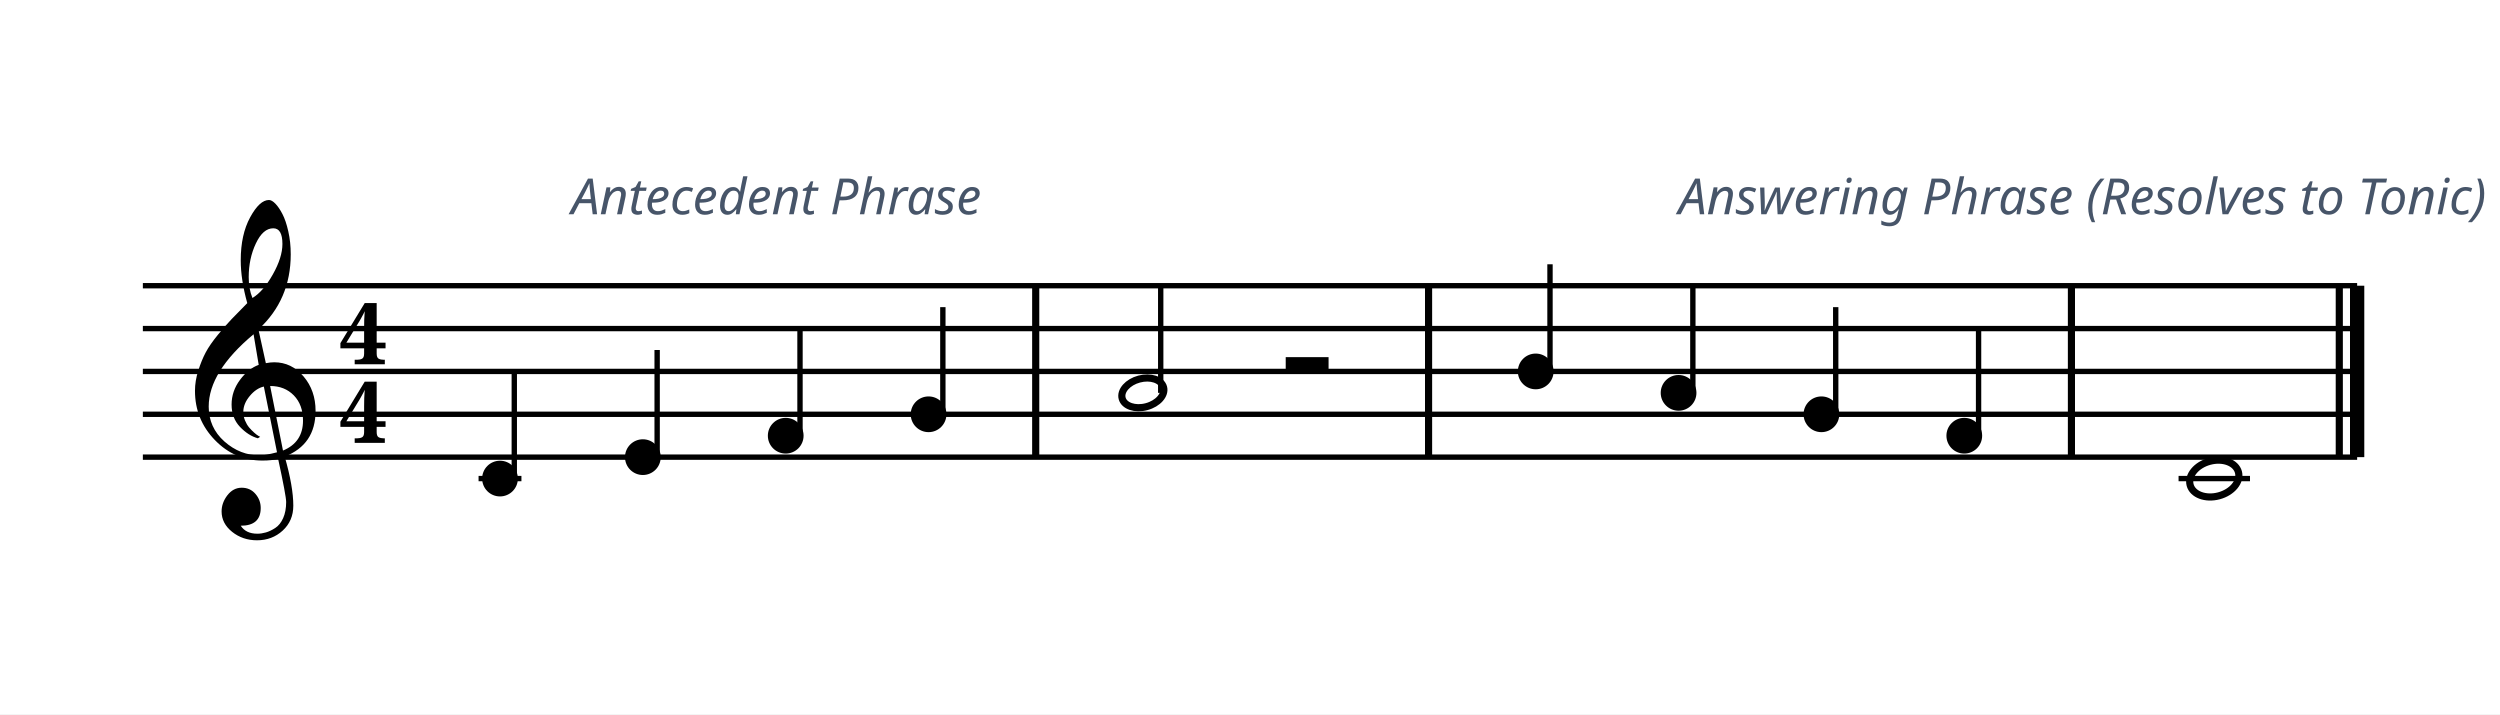
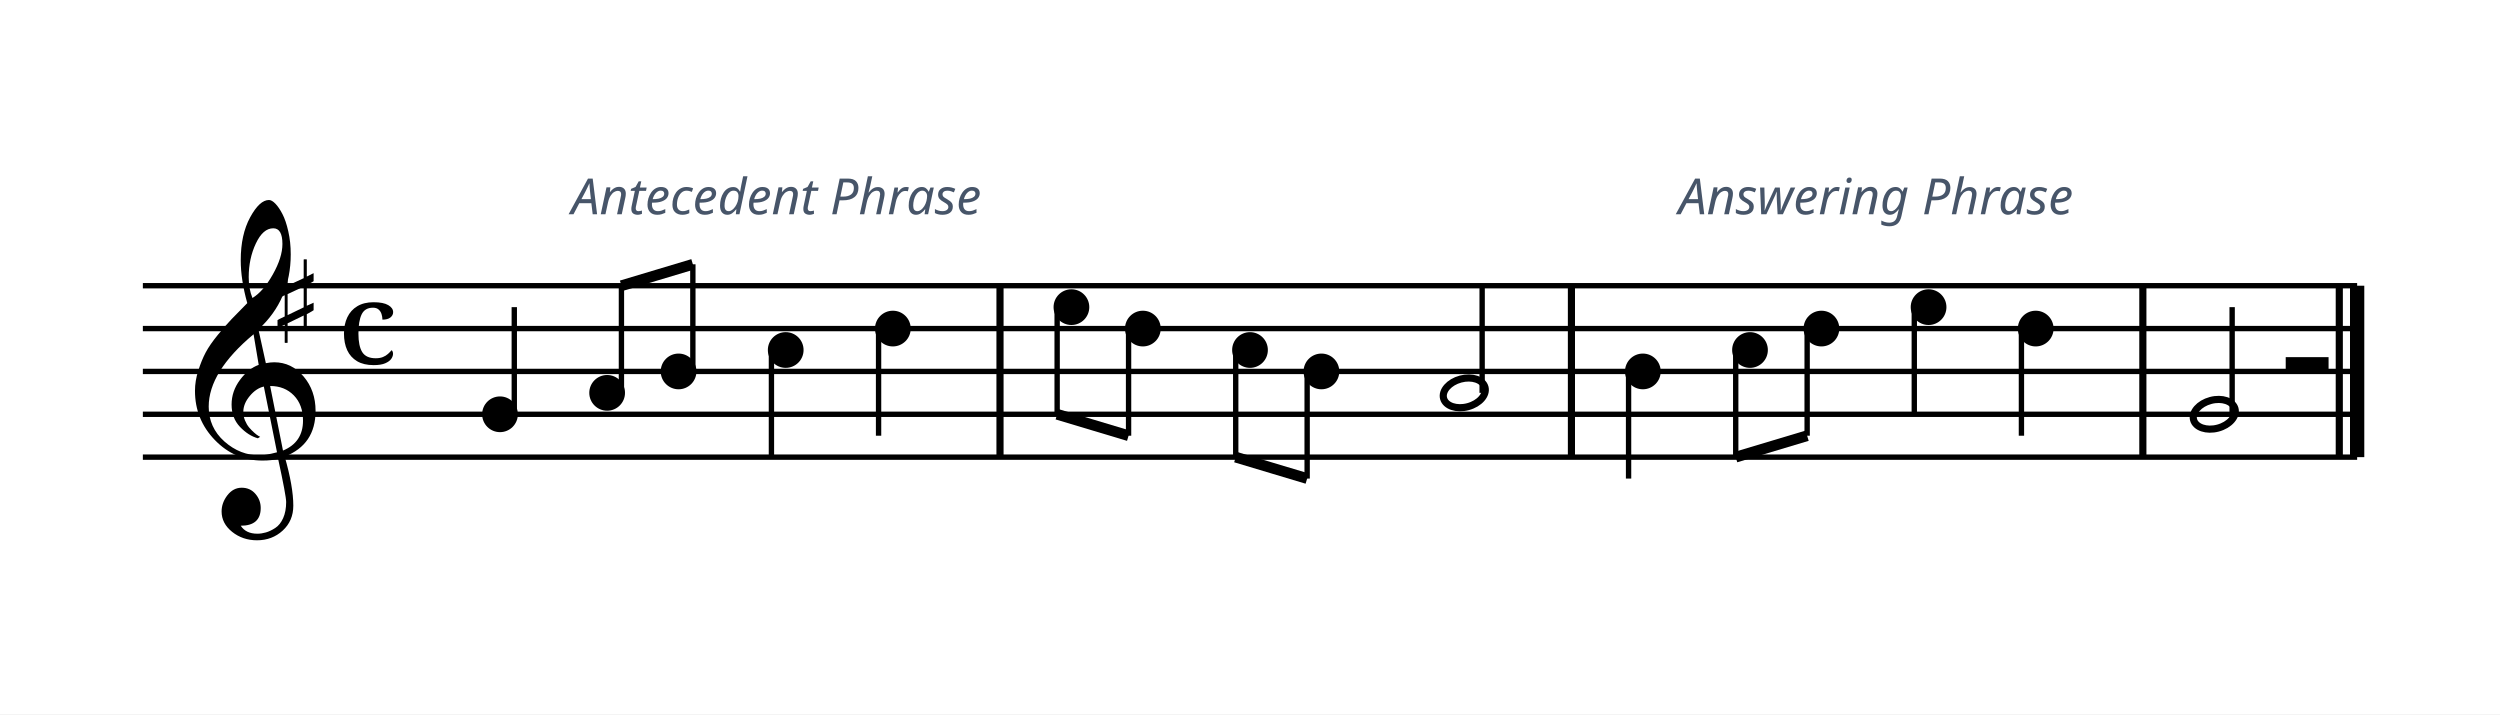
<svg xmlns="http://www.w3.org/2000/svg" viewBox="0 0 700 200" width="100%" height="100%">
  <rect width="100%" height="100%" fill="white" />
  <style>
    .staff { stroke: black; stroke-width: 1.5; }
    .note { fill: black; }
    .stem { stroke: black; stroke-width: 1.5; }
    .barline { stroke: black; stroke-width: 2; }
    .text { font-family: sans-serif; font-size: 14px; fill: #475569; font-style: italic; }
    .clef { font-family: serif; font-size: 80px; }
    .time { font-family: serif; font-size: 24px; font-weight: bold; }
+     .sharp { font-family: serif; font-size: 32px; font-weight: bold; }
  </style>
  <g transform="translate(40, 80)">
    <line x1="0" y1="0" x2="620" y2="0" class="staff" />
    <line x1="0" y1="12" x2="620" y2="12" class="staff" />
    <line x1="0" y1="24" x2="620" y2="24" class="staff" />
    <line x1="0" y1="36" x2="620" y2="36" class="staff" />
    <line x1="0" y1="48" x2="620" y2="48" class="staff" />
    <text x="5" y="48" class="clef" fill="black">𝄞</text>
-     <text x="55" y="22" class="time" fill="black">4</text>
-     <text x="55" y="44" class="time" fill="black">4</text>
-     <circle cx="100" cy="54" r="5" class="note" />
-     <line x1="104" y1="54" x2="104" y2="24" class="stem" />
-     <line x1="94" y1="54" x2="106" y2="54" class="staff" />
-     <circle cx="140" cy="48" r="5" class="note" />
-     <line x1="144" y1="48" x2="144" y2="18" class="stem" />
-     <circle cx="180" cy="42" r="5" class="note" />
-     <line x1="184" y1="42" x2="184" y2="12" class="stem" />
-     <circle cx="220" cy="36" r="5" class="note" />
-     <line x1="224" y1="36" x2="224" y2="6" class="stem" />
-     <line x1="250" y1="0" x2="250" y2="48" class="barline" />
-     <ellipse cx="280" cy="30" rx="6" ry="4" fill="transparent" stroke="black" stroke-width="2" transform="rotate(-15 280 30)" />
-     <line x1="285" y1="30" x2="285" y2="0" class="stem" />
-     <rect x="320" y="20" width="12" height="4" fill="black" />
-     <line x1="360" y1="0" x2="360" y2="48" class="barline" />
+     <text x="35" y="16" class="sharp" fill="black">♯</text>
+     <text x="55" y="22" class="time" fill="black">C</text>
+     <circle cx="100" cy="36" r="5" class="note" />
+     <line x1="104" y1="36" x2="104" y2="6" class="stem" />
+     <circle cx="130" cy="30" r="5" class="note" />
+     <line x1="134" y1="30" x2="134" y2="0" class="stem" />
+     <circle cx="150" cy="24" r="5" class="note" />
+     <line x1="154" y1="24" x2="154" y2="-6" class="stem" />
+     <line x1="134" y1="0" x2="154" y2="-6" stroke="black" stroke-width="3" />
+     <circle cx="180" cy="18" r="5" class="note" />
+     <line x1="176" y1="18" x2="176" y2="48" class="stem" />
+     <circle cx="210" cy="12" r="5" class="note" />
+     <line x1="206" y1="12" x2="206" y2="42" class="stem" />
+     <line x1="240" y1="0" x2="240" y2="48" class="barline" />
+     <circle cx="260" cy="6" r="5" class="note" />
+     <line x1="256" y1="6" x2="256" y2="36" class="stem" />
+     <circle cx="280" cy="12" r="5" class="note" />
+     <line x1="276" y1="12" x2="276" y2="42" class="stem" />
+     <line x1="256" y1="36" x2="276" y2="42" stroke="black" stroke-width="3" />
+     <circle cx="310" cy="18" r="5" class="note" />
+     <line x1="306" y1="18" x2="306" y2="48" class="stem" />
+     <circle cx="330" cy="24" r="5" class="note" />
+     <line x1="326" y1="24" x2="326" y2="54" class="stem" />
+     <line x1="306" y1="48" x2="326" y2="54" stroke="black" stroke-width="3" />
+     <ellipse cx="370" cy="30" rx="6" ry="4" fill="transparent" stroke="black" stroke-width="2" transform="rotate(-15 370 30)" />
+     <line x1="375" y1="30" x2="375" y2="0" class="stem" />
+     <line x1="400" y1="0" x2="400" y2="48" class="barline" />
    <text x="120" y="-20" class="text">Antecedent Phrase</text>
-     <circle cx="390" cy="24" r="5" class="note" />
-     <line x1="394" y1="24" x2="394" y2="-6" class="stem" />
-     <circle cx="430" cy="30" r="5" class="note" />
-     <line x1="434" y1="30" x2="434" y2="0" class="stem" />
-     <circle cx="470" cy="36" r="5" class="note" />
-     <line x1="474" y1="36" x2="474" y2="6" class="stem" />
-     <circle cx="510" cy="42" r="5" class="note" />
-     <line x1="514" y1="42" x2="514" y2="12" class="stem" />
-     <line x1="540" y1="0" x2="540" y2="48" class="barline" />
-     <ellipse cx="580" cy="54" rx="7" ry="5" fill="transparent" stroke="black" stroke-width="2" transform="rotate(-15 580 54)" />
-     <line x1="570" y1="54" x2="590" y2="54" class="staff" />
+     <circle cx="420" cy="24" r="5" class="note" />
+     <line x1="416" y1="24" x2="416" y2="54" class="stem" />
+     <circle cx="450" cy="18" r="5" class="note" />
+     <line x1="446" y1="18" x2="446" y2="48" class="stem" />
+     <circle cx="470" cy="12" r="5" class="note" />
+     <line x1="466" y1="12" x2="466" y2="42" class="stem" />
+     <line x1="446" y1="48" x2="466" y2="42" stroke="black" stroke-width="3" />
+     <circle cx="500" cy="6" r="5" class="note" />
+     <line x1="496" y1="6" x2="496" y2="36" class="stem" />
+     <circle cx="530" cy="12" r="5" class="note" />
+     <line x1="526" y1="12" x2="526" y2="42" class="stem" />
+     <line x1="560" y1="0" x2="560" y2="48" class="barline" />
+     <ellipse cx="580" cy="36" rx="6" ry="4" fill="transparent" stroke="black" stroke-width="2" transform="rotate(-15 580 36)" />
+     <line x1="585" y1="36" x2="585" y2="6" class="stem" />
+     <rect x="600" y="20" width="12" height="4" fill="black" />
    <line x1="615" y1="0" x2="615" y2="48" class="barline" />
    <line x1="620" y1="0" x2="620" y2="48" class="barline" style="stroke-width: 4;" />
-     <text x="430" y="-20" class="text" fill="#059669">Answering Phrase (Resolves to Tonic)</text>
+     <text x="430" y="-20" class="text" fill="#059669">Answering Phrase</text>
  </g>
</svg>
